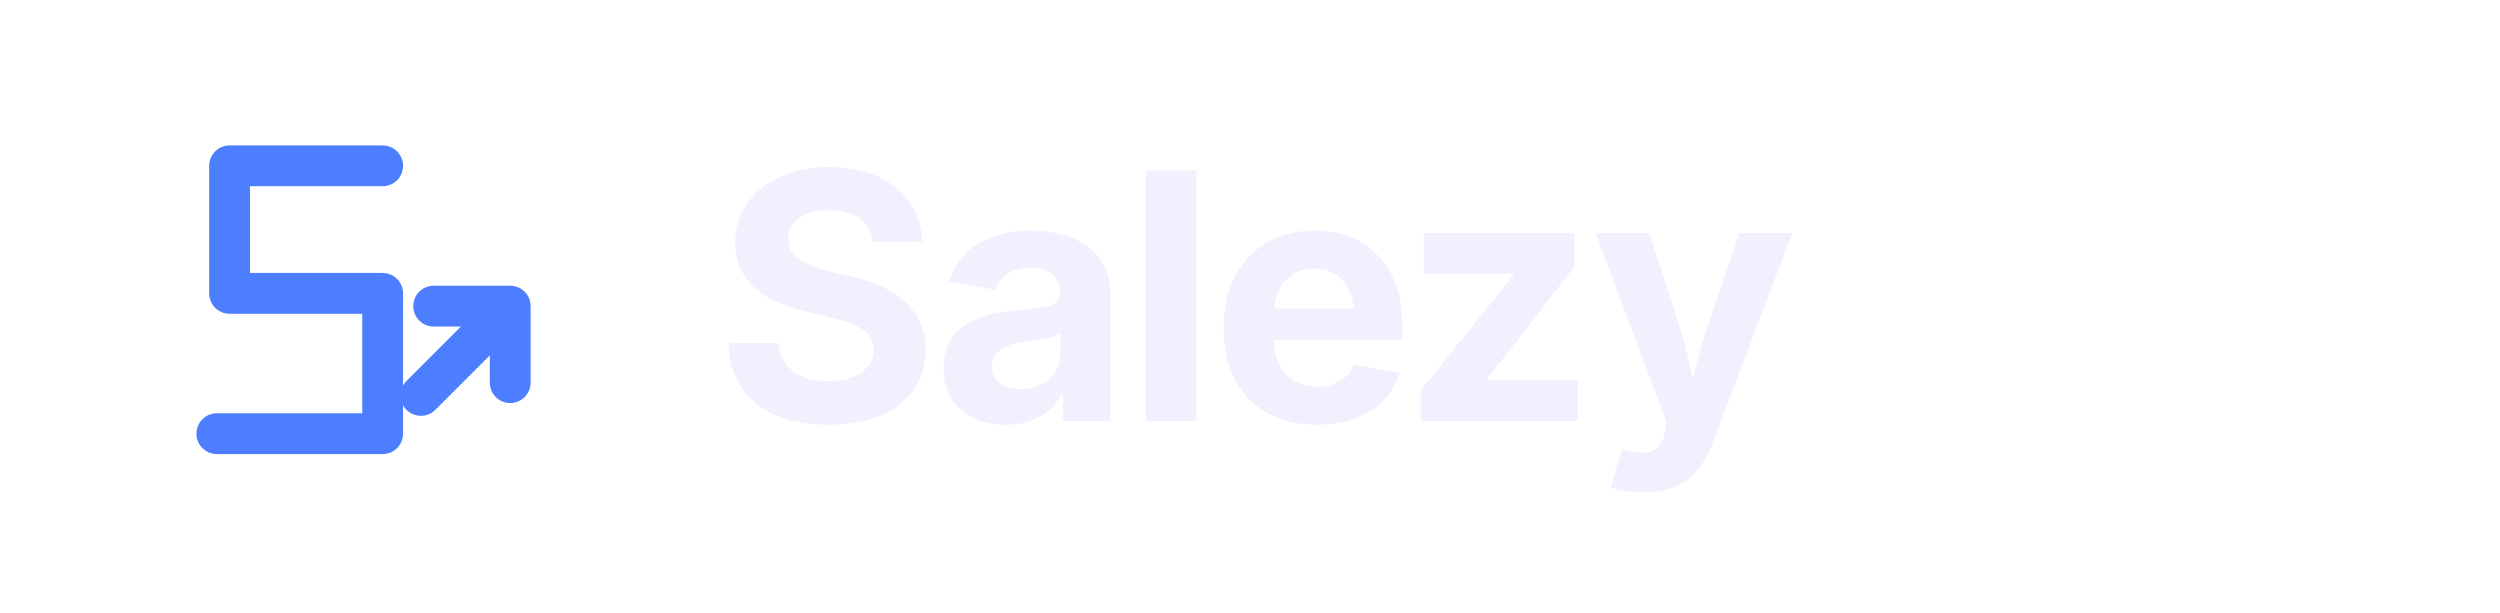
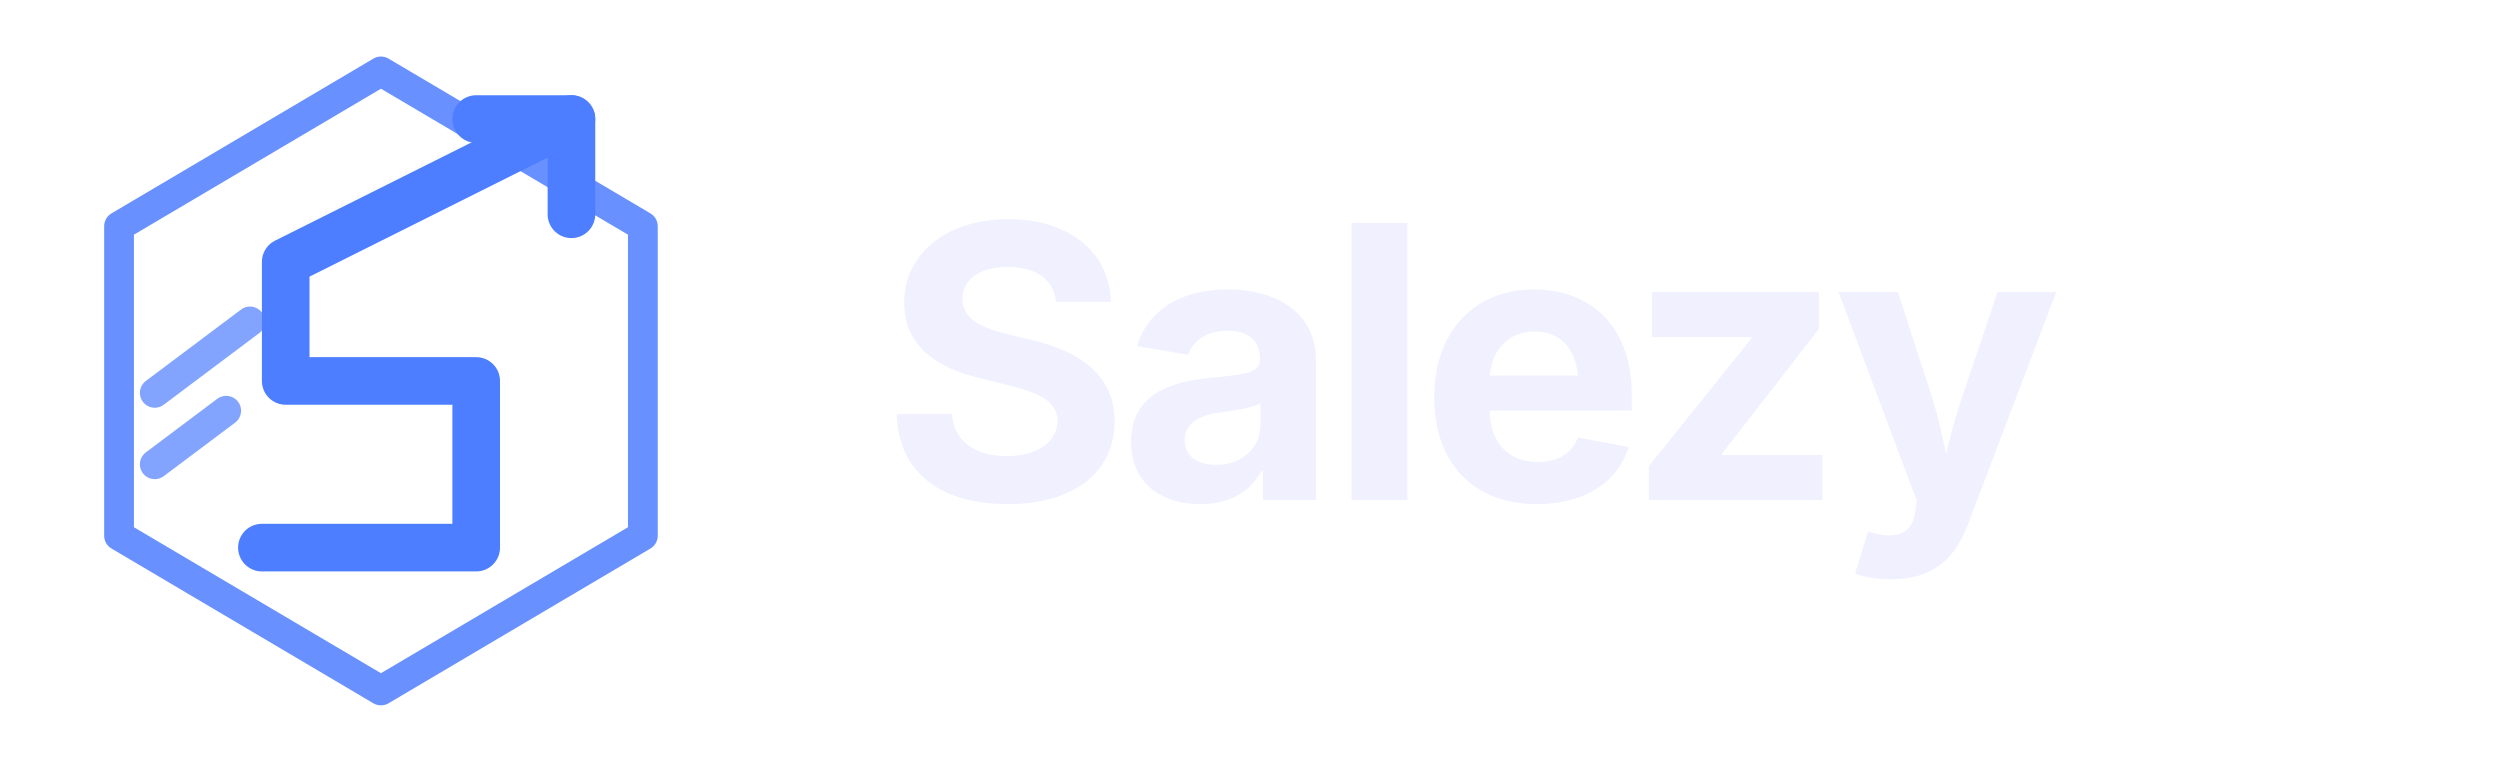
- <svg xmlns="http://www.w3.org/2000/svg" width="196" height="48" viewBox="0 0 196 48" fill="none">
-   <g stroke="#4D7EFF" stroke-width="3.2" stroke-linecap="round" stroke-linejoin="round">
-     <path d="M30 13H18V23H30V34H17" />
-     <path d="M33 31L40 24M40 24H34M40 24V30" />
+ <svg xmlns="http://www.w3.org/2000/svg" width="210" height="64" viewBox="0 0 210 64" fill="none">
+   <g fill="none" stroke="#4D7EFF" stroke-linecap="round" stroke-linejoin="round">
+     <path d="M32 6 L54 19 L54 45 L32 58 L10 45 L10 19 Z" stroke-width="2.5" opacity="0.85" />
+     <path d="M13 33 L21 27" stroke-width="2.5" opacity="0.7" />
+     <path d="M13 39 L19 34.5" stroke-width="2.5" opacity="0.7" />
+     <path d="M22 46 H40 V32 H24 V22 L48 10" stroke-width="4" />
+     <path d="M48 10 L40 10 M48 10 L48 18" stroke-width="4" />
  </g>
-   <text x="56" y="33" font-family="Inter, 'Segoe UI', Arial, sans-serif" font-size="27" font-weight="700" letter-spacing="-0.6" fill="#F0F0FF">Salezy</text>
+   <text x="74" y="42" font-family="Inter, 'Segoe UI', Arial, sans-serif" font-size="32" font-weight="700" letter-spacing="-1" fill="#F0F0FF">Salezy</text>
</svg>
